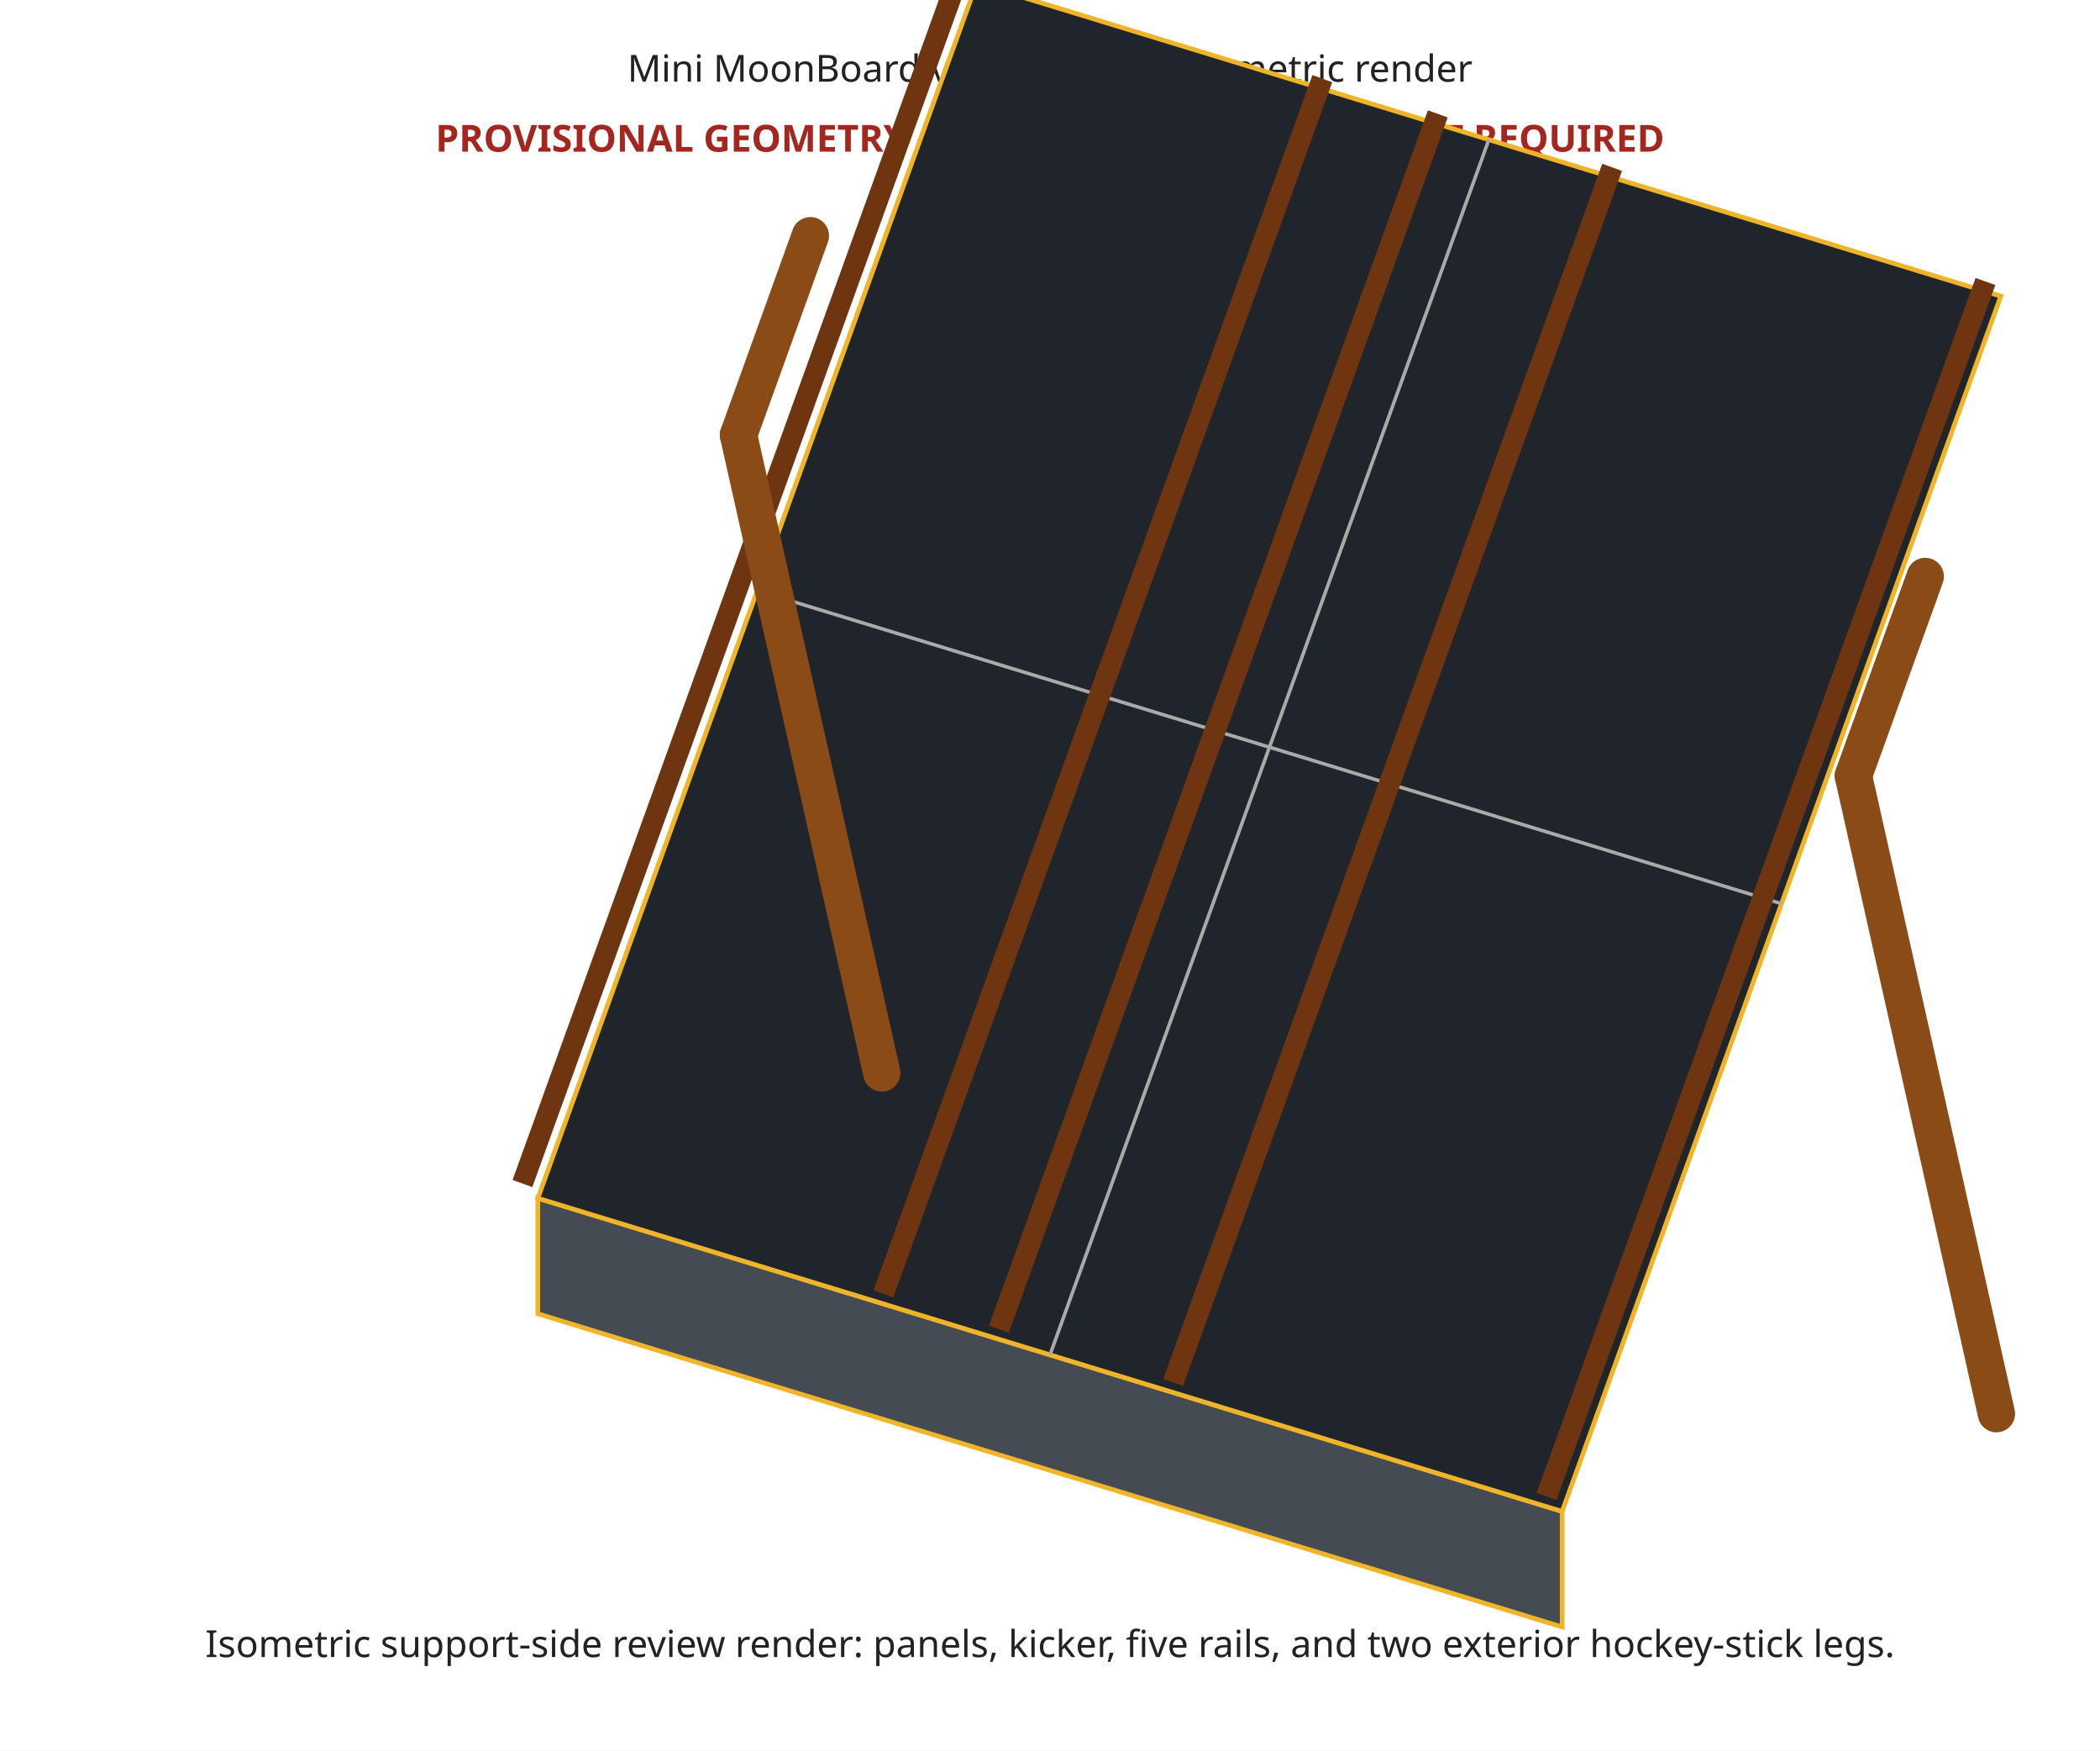
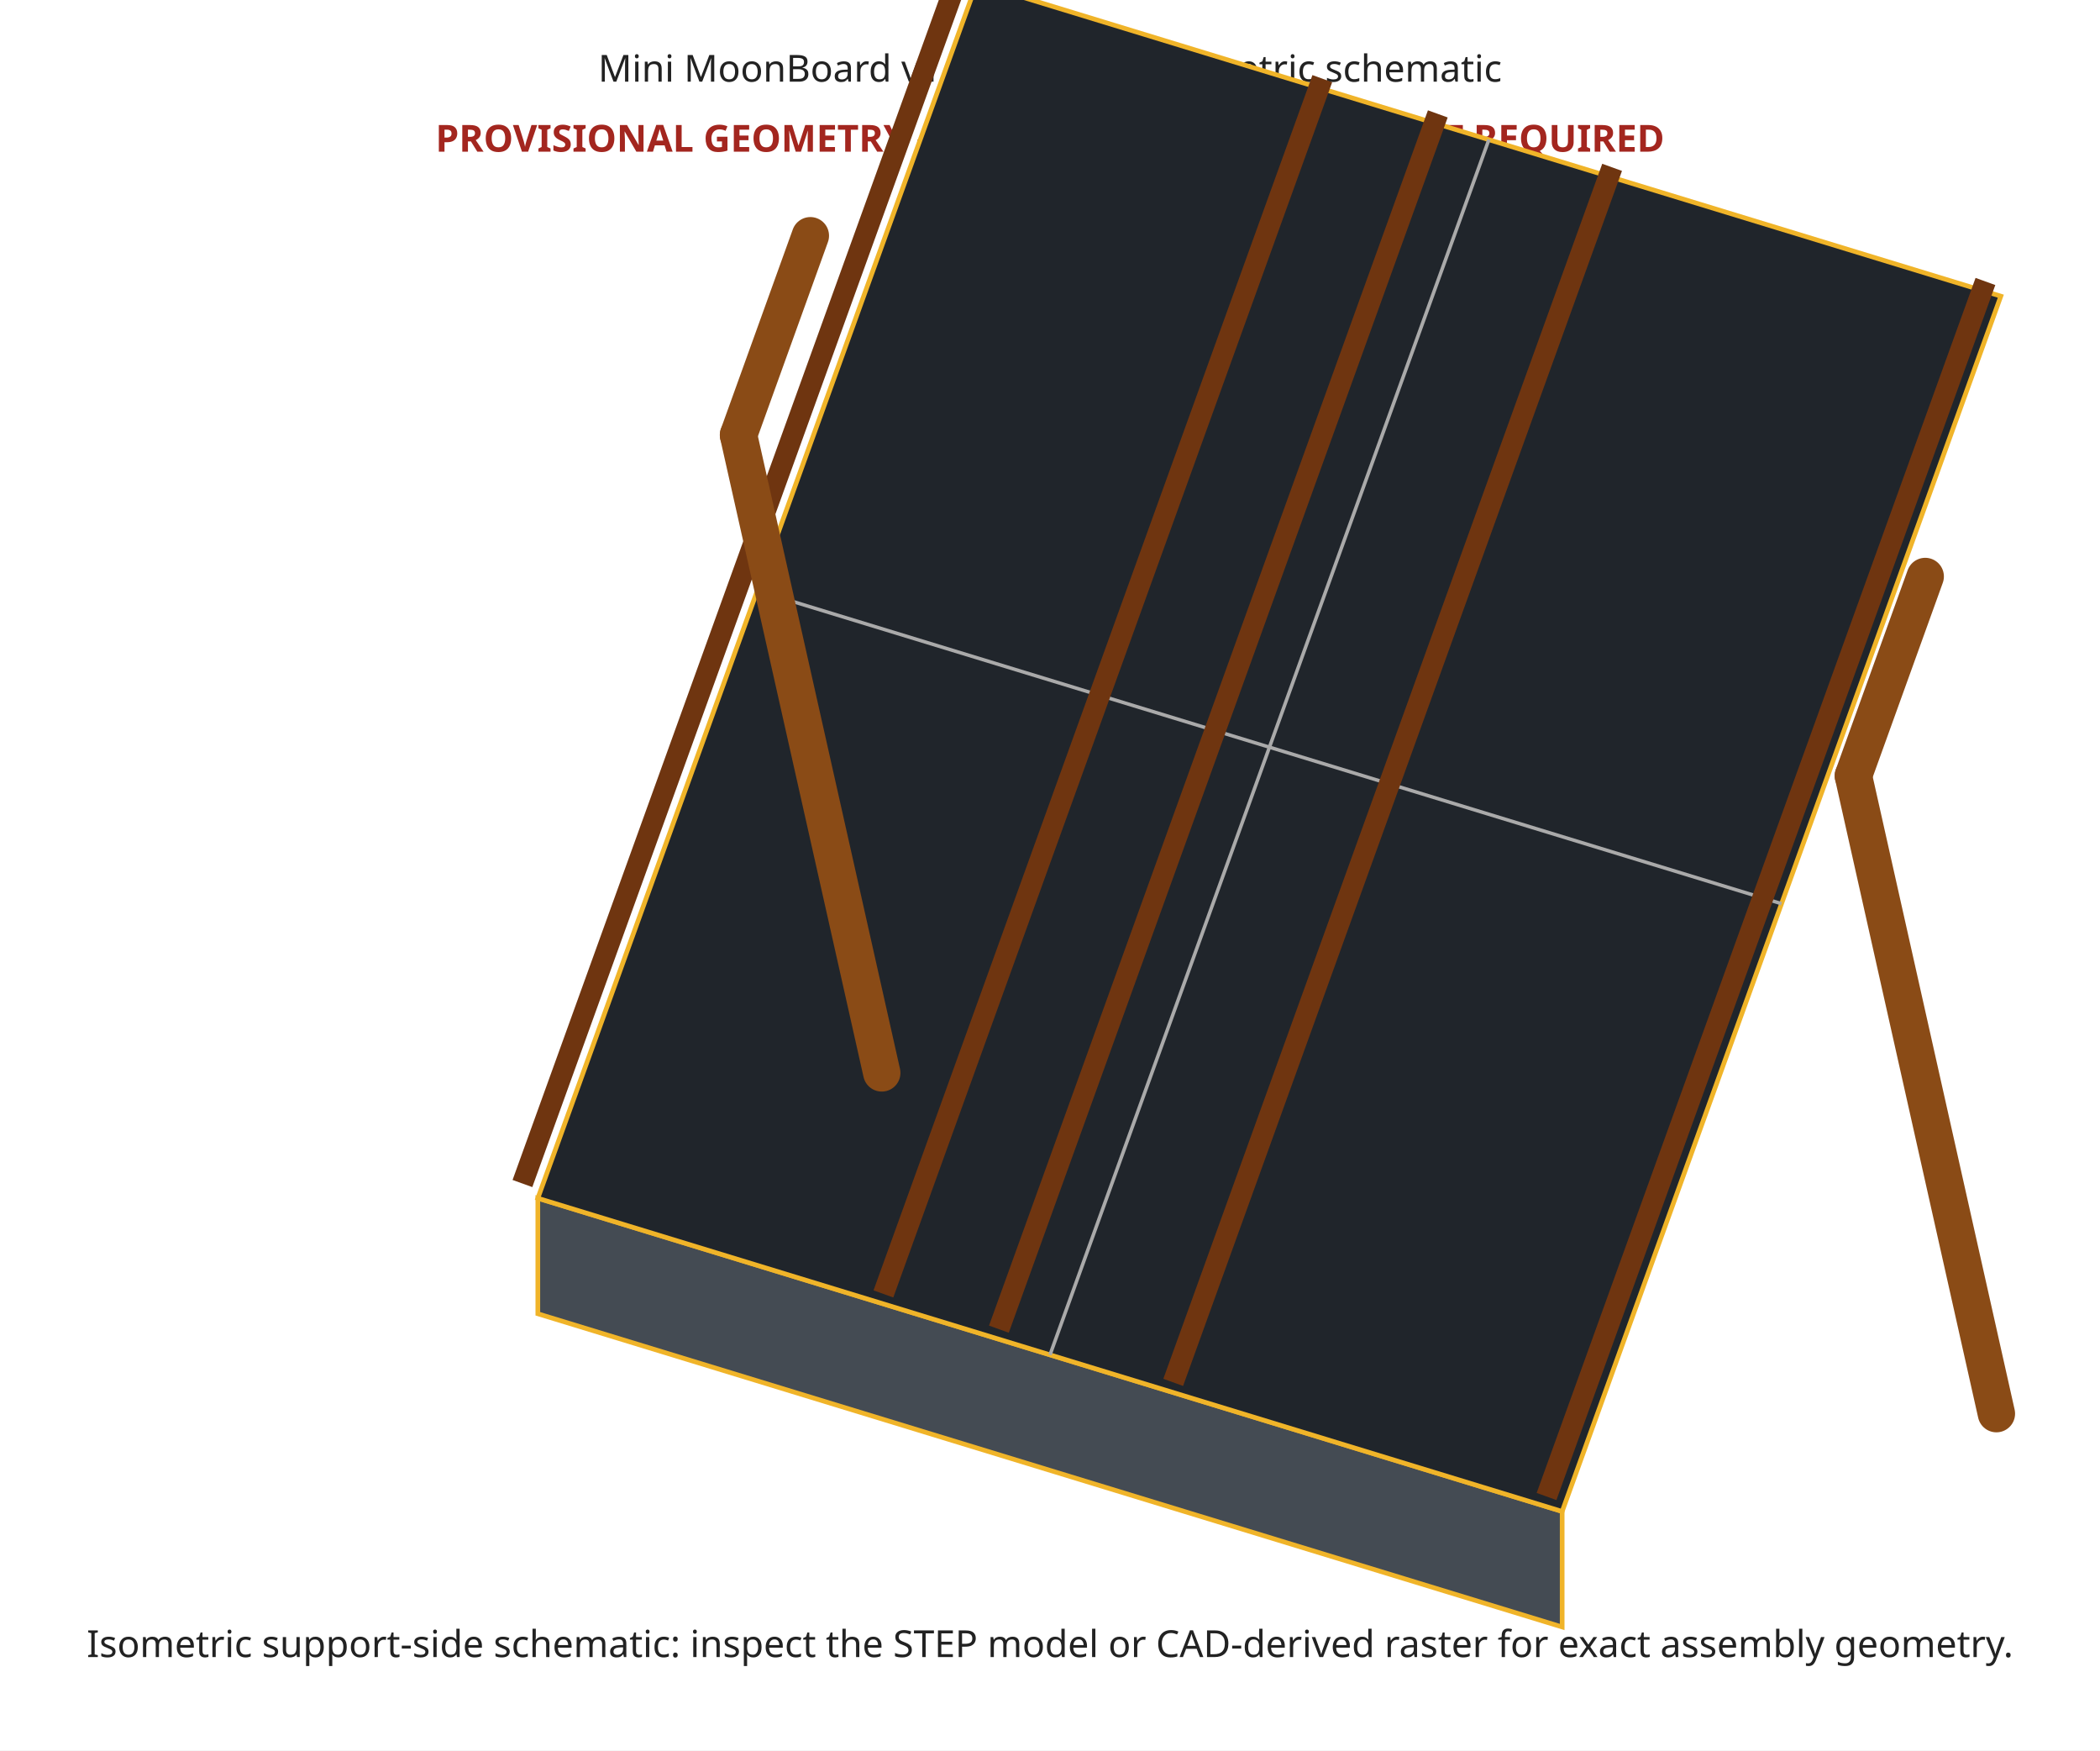
<svg xmlns="http://www.w3.org/2000/svg" width="900" height="750" viewBox="0 0 900 750" data-units="mm">
  <defs>
    <marker id="arrow" markerWidth="8" markerHeight="8" refX="4" refY="4" orient="auto-start-reverse">
      <path d="M 0 0 L 8 4 L 0 8 z" fill="#333" />
    </marker>
  </defs>
  <style>
    .panel { fill: #20252b; stroke: #f0b429; stroke-width: 2; }
    .kicker { fill: #444b53; stroke: #f0b429; stroke-width: 2; }
    .seam { stroke: #aaa; stroke-width: 1.5; }
    .dim { stroke: #333; stroke-width: 1.5; marker-start: url(#arrow); marker-end: url(#arrow); }
    .leg { stroke: #8a4b16; stroke-width: 16; stroke-linecap: round; }
    .rail { stroke: #6f3510; stroke-width: 9; }
    .guide { stroke: #777; stroke-width: 1; stroke-dasharray: 5 5; }
    text { fill: #222; font: 16px sans-serif; }
    .on-dark { fill: white; }
    .warning { fill: #a3261f; font-weight: bold; }
  </style>
  <rect width="900" height="750" fill="white" />
-   <text x="450" y="35" text-anchor="middle" font-size="24">Mini MoonBoard v1 provisional isometric render</text>
+   <text x="450" y="35" text-anchor="middle" font-size="24">Mini MoonBoard v1 provisional isometric schematic</text>
  <text class="warning" x="450" y="65" text-anchor="middle">PROVISIONAL GEOMETRY - HUMAN STRUCTURAL AUDIT REQUIRED</text>
  <polygon class="kicker" points="230.5,562.9 669.5,697.1 669.5,647.6 230.5,513.4" />
  <polygon class="panel" points="230.5,513.4 669.5,647.6 857.5,126.9 418.6,-7.2" />
  <line class="seam" x1="450.0" y1="580.5" x2="638.1" y2="59.8" />
  <line class="seam" x1="324.6" y1="253.1" x2="763.5" y2="387.2" />
  <line class="rail" x1="223.9" y1="507.1" x2="412.0" y2="-13.5" />
  <line class="rail" x1="378.6" y1="554.4" x2="566.7" y2="33.7" />
  <line class="rail" x1="428.1" y1="569.5" x2="616.2" y2="48.8" />
  <line class="rail" x1="502.8" y1="592.3" x2="690.9" y2="71.7" />
  <line class="rail" x1="662.8" y1="641.2" x2="850.9" y2="120.6" />
  <line class="leg" x1="377.9" y1="459.7" x2="316.5" y2="186.4" />
  <line class="leg" x1="316.5" y1="186.4" x2="347.3" y2="101.0" />
  <line class="leg" x1="855.6" y1="605.7" x2="794.3" y2="332.4" />
  <line class="leg" x1="794.3" y1="332.4" x2="825.1" y2="247.0" />
-   <text x="450" y="710" text-anchor="middle">Isometric support-side review render: panels, kicker, five rails, and two exterior hockey-stick legs.</text>
+   <text x="450" y="710" text-anchor="middle">Isometric support-side schematic: inspect the STEP model or CAD-derived raster for exact assembly geometry.</text>
</svg>
